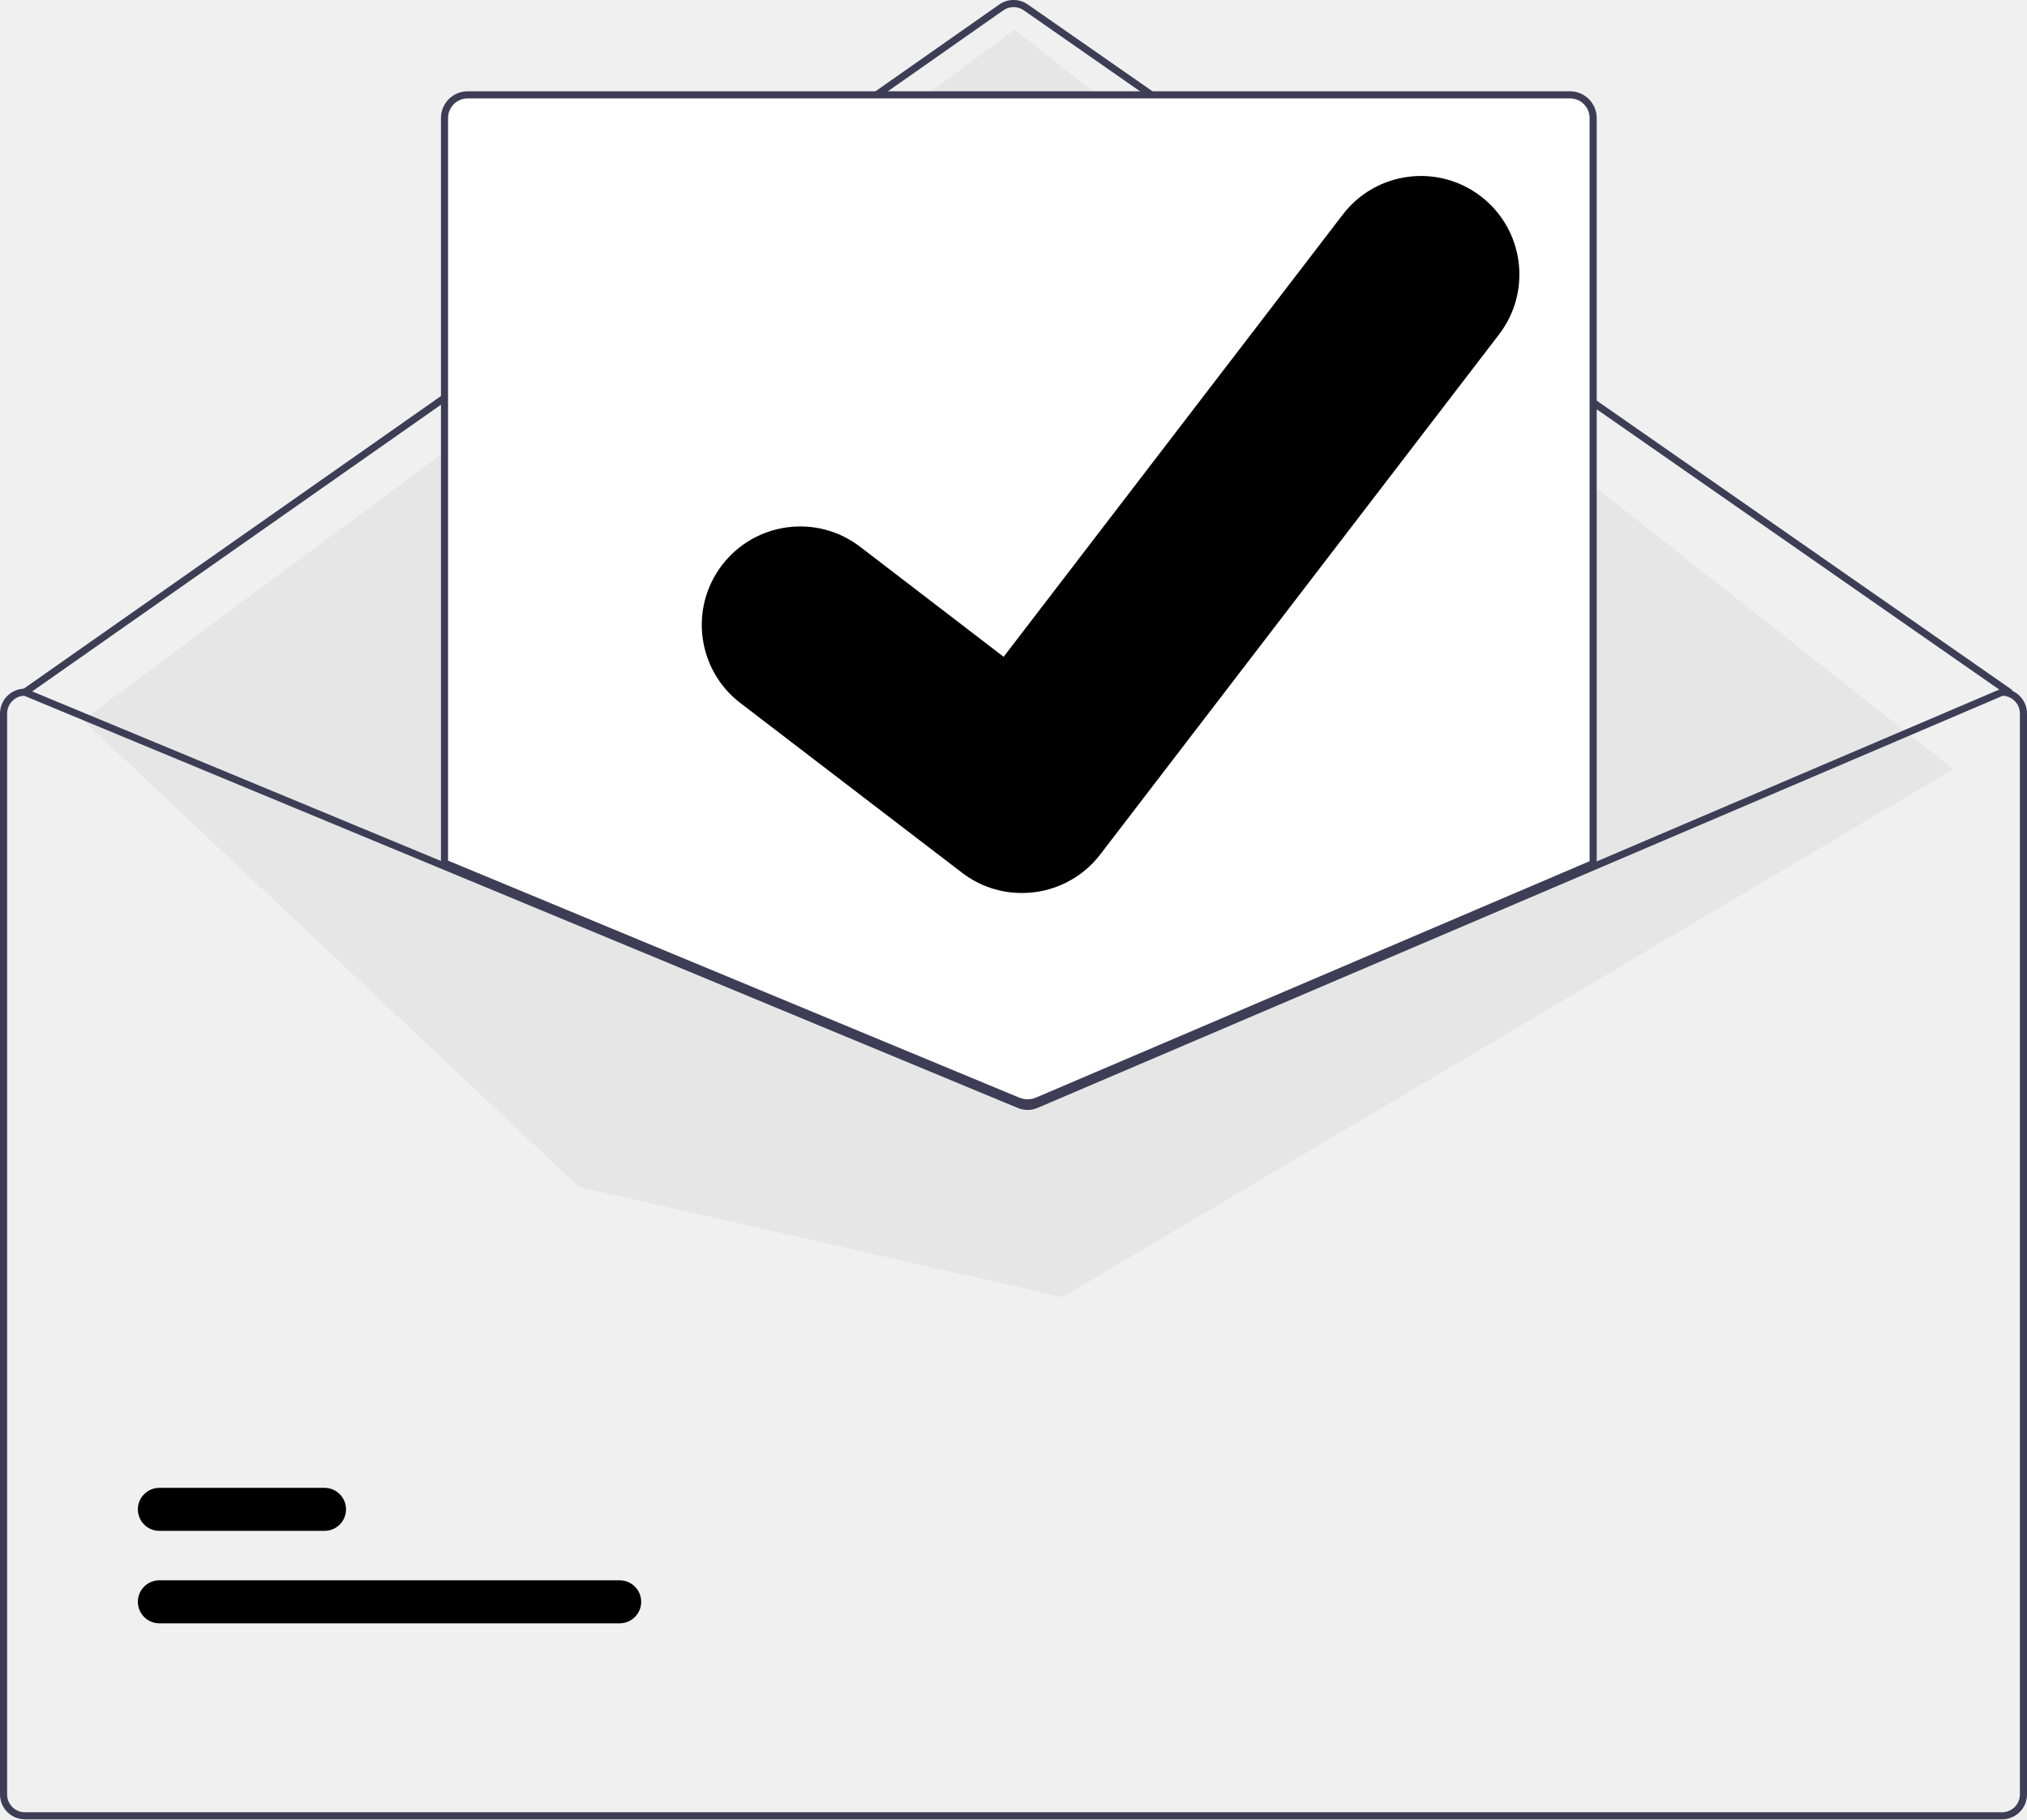
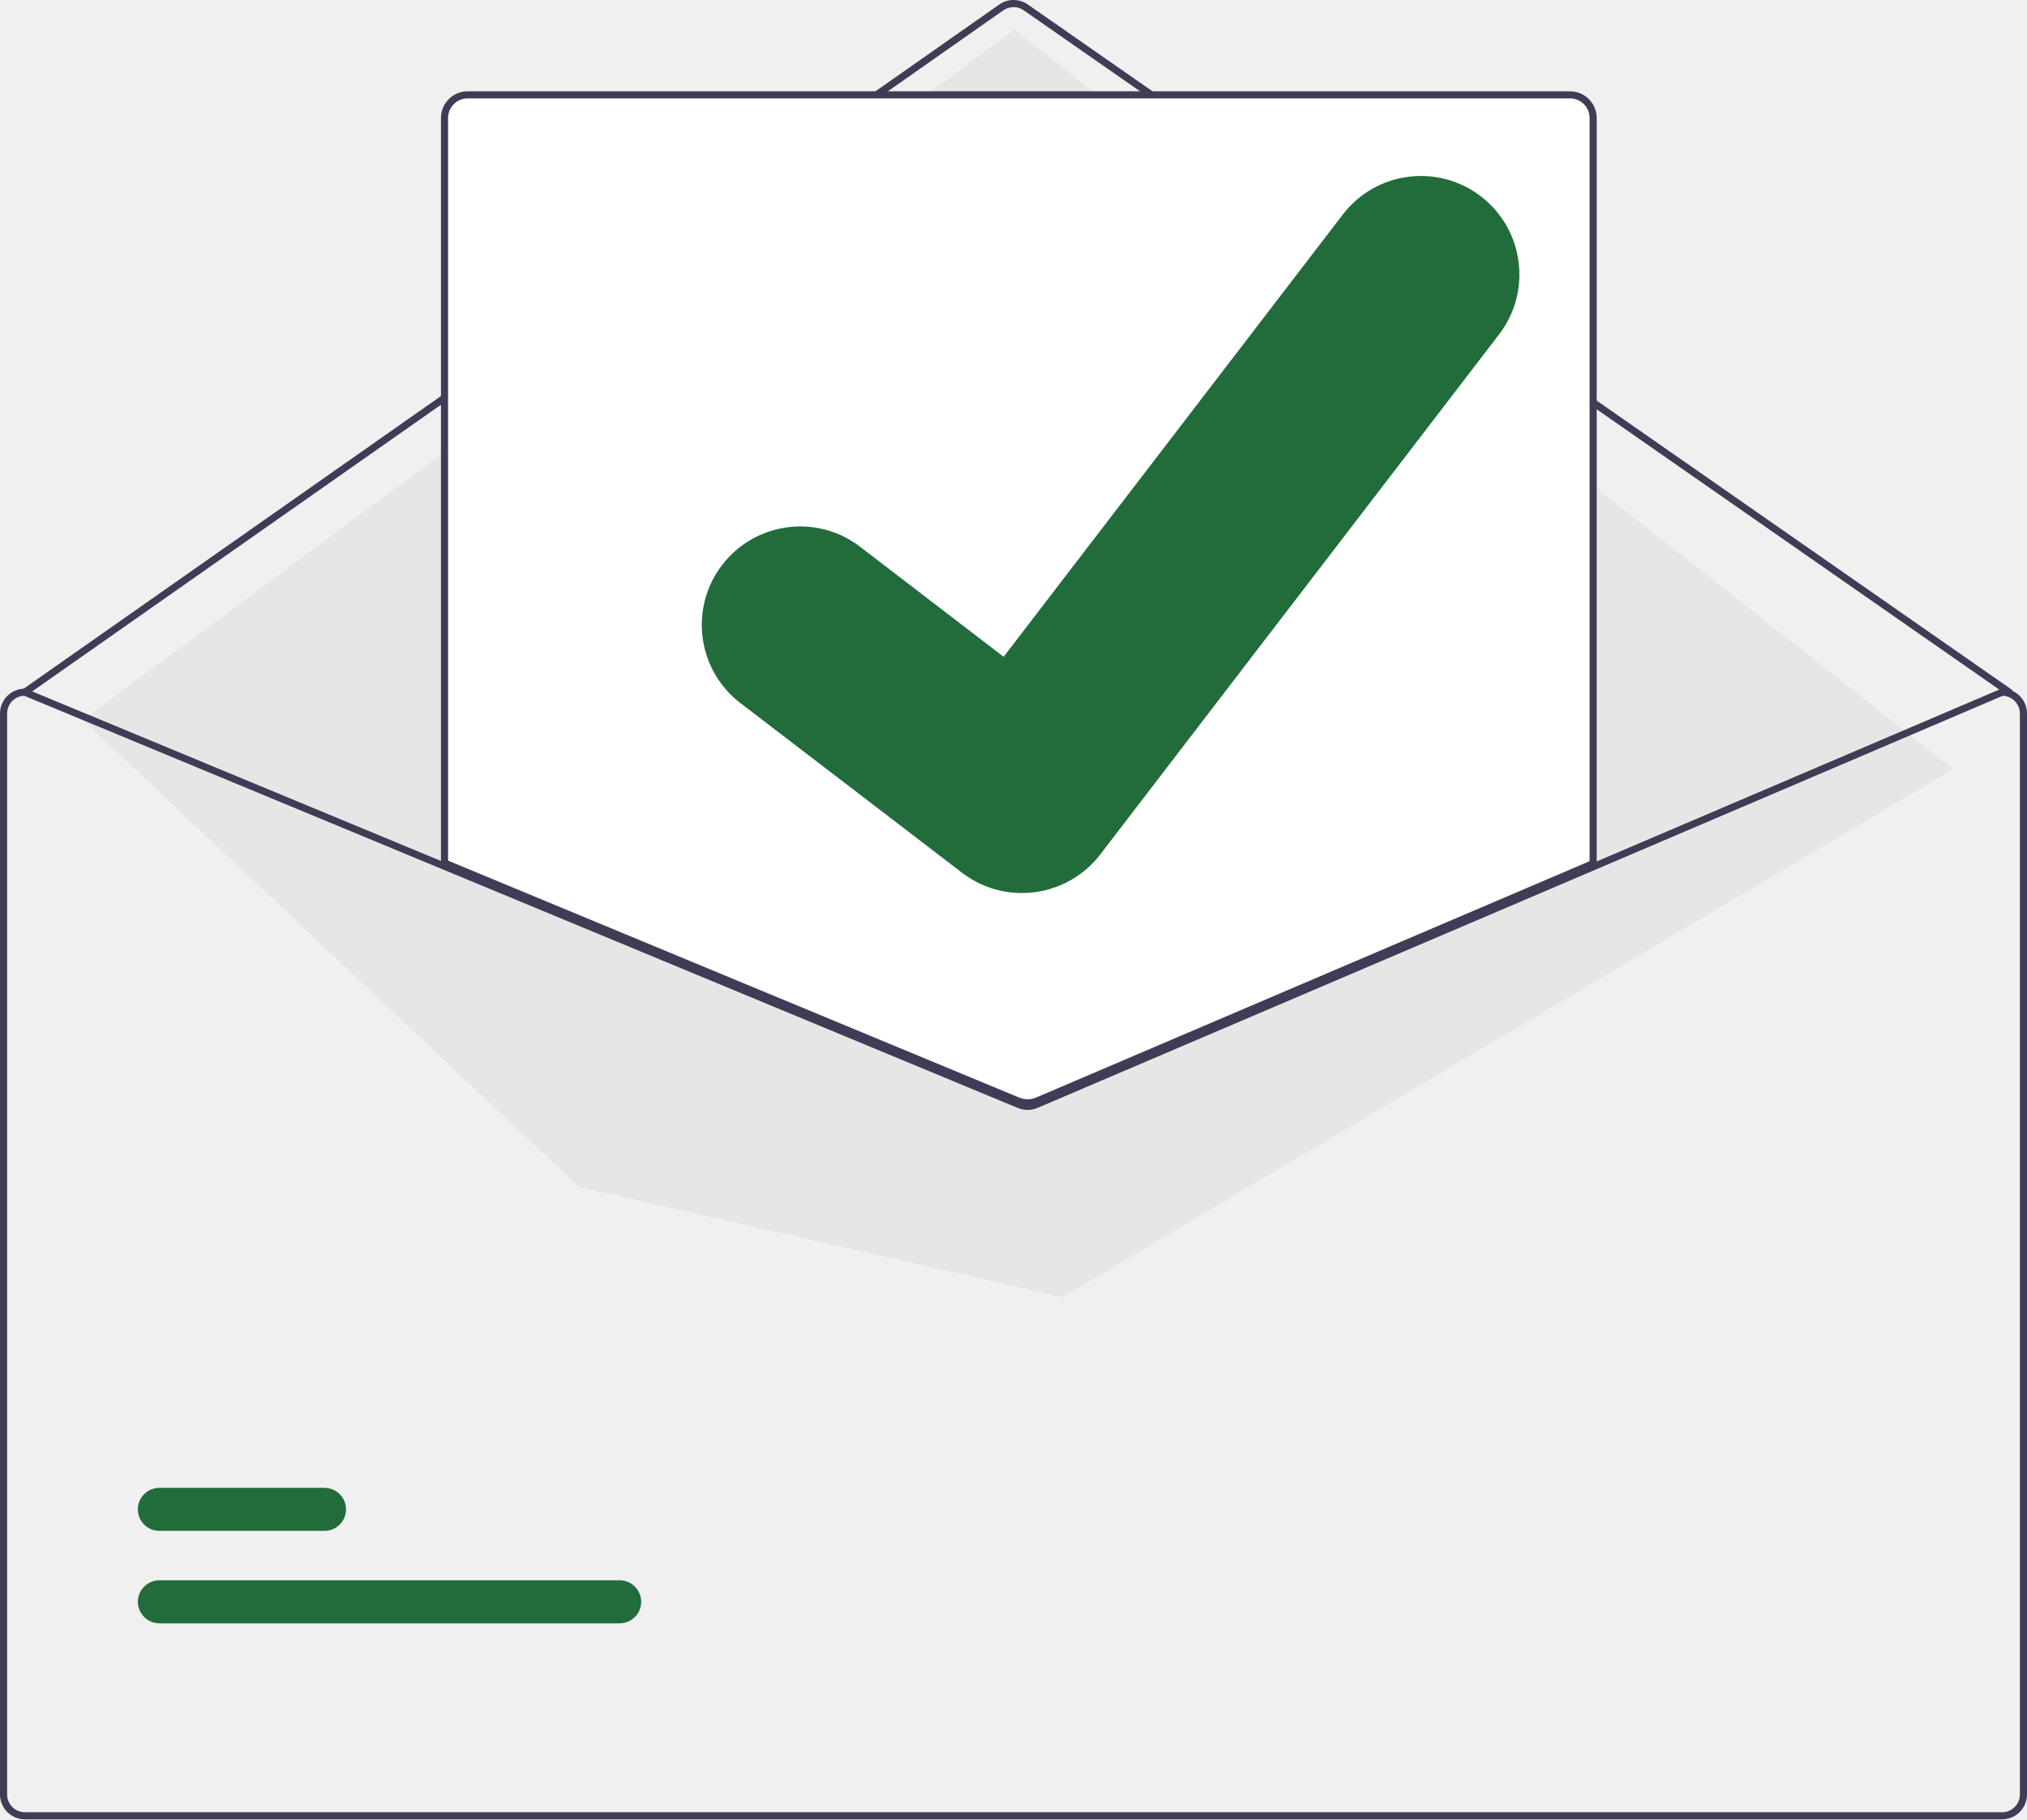
<svg xmlns="http://www.w3.org/2000/svg" id="b76bd6b3-ad77-41ff-b778-1d1d054fe577" data-name="Layer 1" width="570" height="511.675" viewBox="0 0 570 511.675">
  <path d="M879.999,389.837a.997.997,0,0,1-.571-.179L602.87,197.055a5.015,5.015,0,0,0-5.729.01L322.574,389.656a1,1,0,0,1-1.149-1.638l274.567-192.592a7.022,7.022,0,0,1,8.02-.013l276.559,192.603a1,1,0,0,1-.572,1.821Z" transform="translate(-315 -194.1626)" fill="#3f3d56" />
  <polygon points="23.264 202.502 285.276 8.319 549.276 216.319 298.776 364.819 162.776 333.819 23.264 202.502" fill="#e6e6e6" />
-   <path d="M489.256,650.704H359.815a6.047,6.047,0,1,1,0-12.095H489.256a6.047,6.047,0,1,1,0,12.095Z" transform="translate(-315 -194.1626)" fill="#000000" />
-   <path d="M406.256,624.704H359.815a6.047,6.047,0,1,1,0-12.095h46.44a6.047,6.047,0,1,1,0,12.095Z" transform="translate(-315 -194.1626)" fill="#000000" />
+   <path d="M489.256,650.704H359.815a6.047,6.047,0,1,1,0-12.095H489.256a6.047,6.047,0,1,1,0,12.095Z" transform="translate(-315 -194.1626)" fill="#226c3b" />
+   <path d="M406.256,624.704H359.815a6.047,6.047,0,1,1,0-12.095h46.44a6.047,6.047,0,1,1,0,12.095Z" transform="translate(-315 -194.1626)" fill="#226c3b" />
  <path d="M603.96,504.822a7.564,7.564,0,0,1-2.869-.562L439.5,437.211v-209.874a7.008,7.008,0,0,1,7-7h310a7.008,7.008,0,0,1,7,7v210.02l-.304.13L606.916,504.227A7.616,7.616,0,0,1,603.96,504.822Z" transform="translate(-315 -194.1626)" fill="#fff" />
  <path d="M603.96,505.322a8.072,8.072,0,0,1-3.06-.599L439,437.545v-210.208a7.509,7.509,0,0,1,7.5-7.5h310a7.509,7.509,0,0,1,7.5,7.5V437.688l-156.888,66.999A8.11,8.11,0,0,1,603.96,505.322Zm-162.96-69.112,160.663,66.665a6.118,6.118,0,0,0,4.668-.028l155.669-66.479V227.337a5.507,5.507,0,0,0-5.5-5.5h-310a5.507,5.507,0,0,0-5.5,5.5Z" transform="translate(-315 -194.1626)" fill="#3f3d56" />
  <path d="M878,387.837h-.2L763,436.857l-157.07,67.07a5.066,5.066,0,0,1-3.88.02L440,436.717l-117.62-48.8-.18-.08H322a7.008,7.008,0,0,0-7,7v304a7.008,7.008,0,0,0,7,7H878a7.008,7.008,0,0,0,7-7v-304A7.008,7.008,0,0,0,878,387.837Zm5,311a5.002,5.002,0,0,1-5,5H322a5.002,5.002,0,0,1-5-5v-304a5.011,5.011,0,0,1,4.81-5L440,438.877l161.28,66.92a7.121,7.121,0,0,0,5.44-.03L763,439.027l115.2-49.19a5.016,5.016,0,0,1,4.8,5Z" transform="translate(-315 -194.1626)" fill="#3f3d56" />
-   <path d="M602.345,445.31a27.499,27.499,0,0,1-16.546-5.496l-.296-.222-62.311-47.708a27.683,27.683,0,1,1,33.674-43.949l40.36,30.948,95.378-124.387a27.682,27.682,0,0,1,38.813-5.124l-.593.805.608-.793a27.714,27.714,0,0,1,5.124,38.813L624.369,434.506A27.694,27.694,0,0,1,602.345,445.31Z" transform="translate(-315 -194.1626)" fill="#000000" />
+   <path d="M602.345,445.31a27.499,27.499,0,0,1-16.546-5.496l-.296-.222-62.311-47.708a27.683,27.683,0,1,1,33.674-43.949l40.36,30.948,95.378-124.387a27.682,27.682,0,0,1,38.813-5.124l-.593.805.608-.793a27.714,27.714,0,0,1,5.124,38.813L624.369,434.506A27.694,27.694,0,0,1,602.345,445.31Z" transform="translate(-315 -194.1626)" fill="#226c3b" />
</svg>
